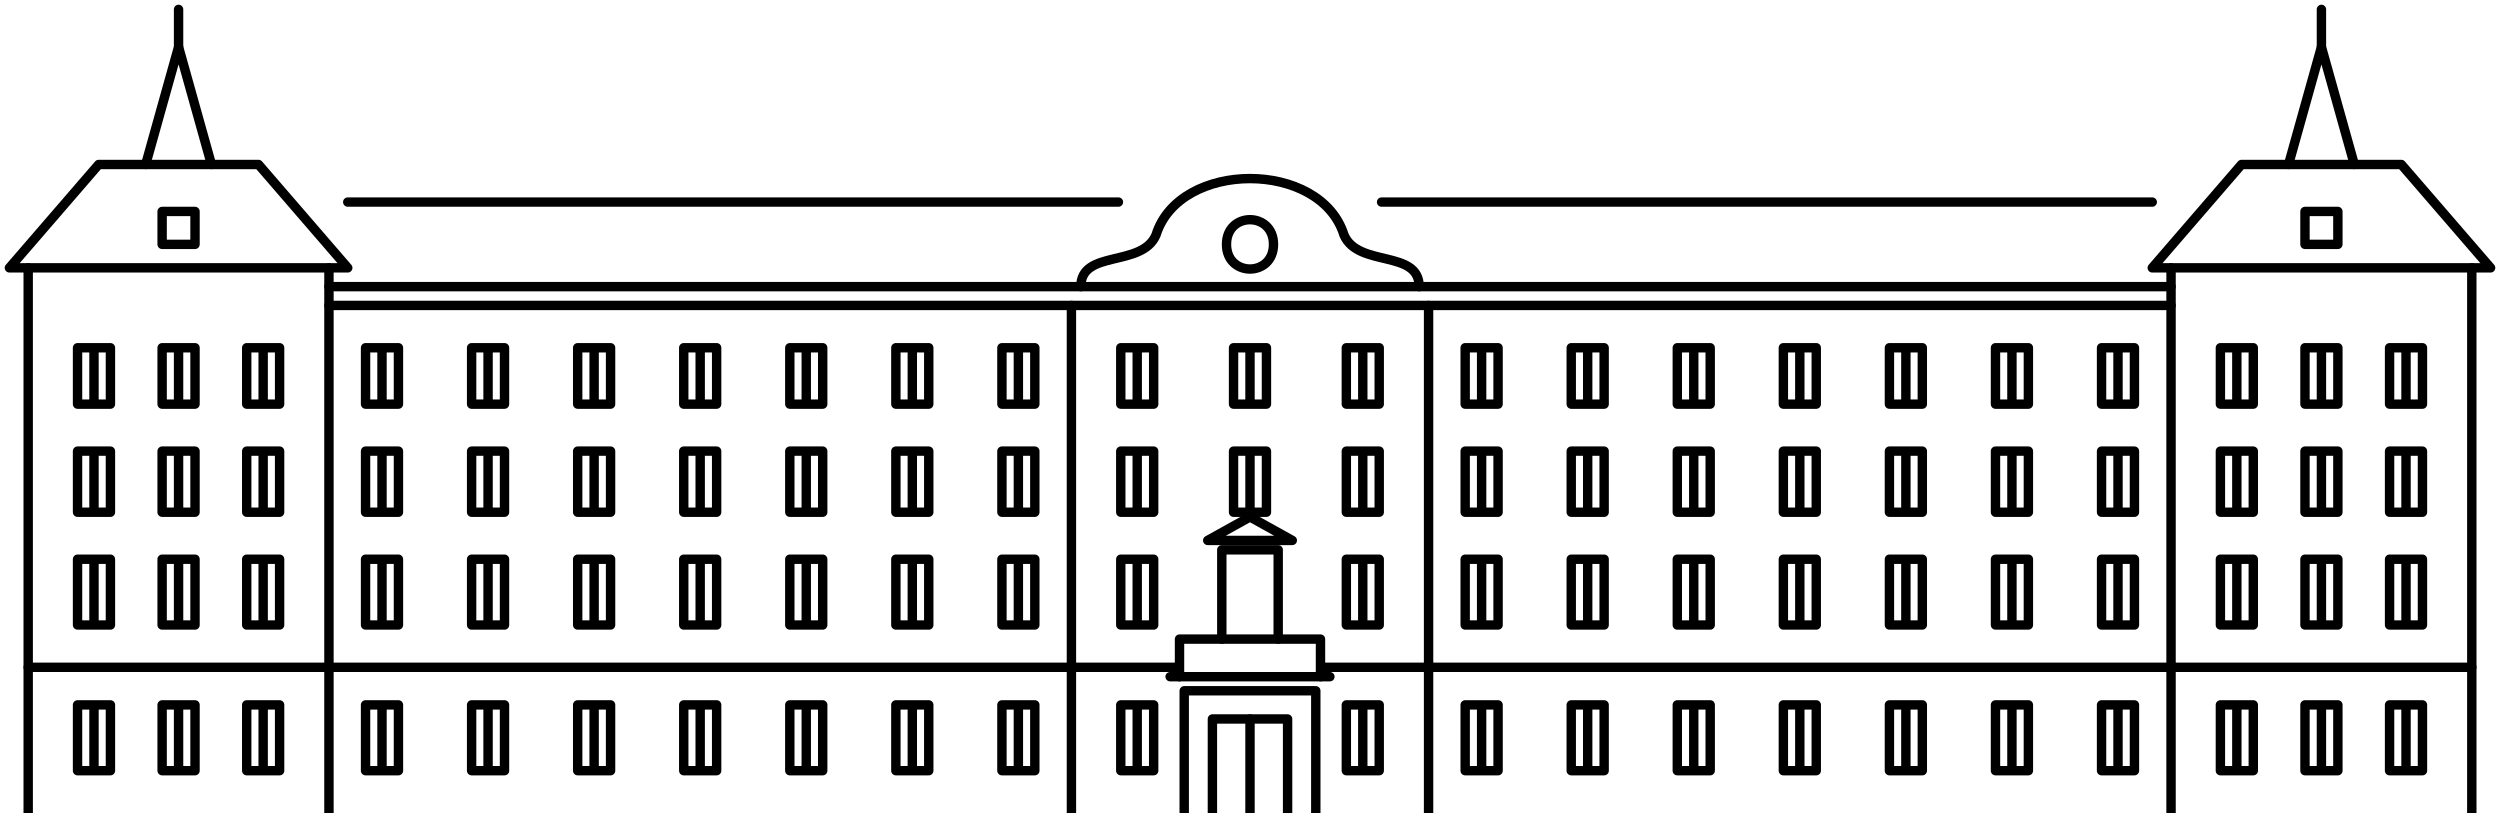
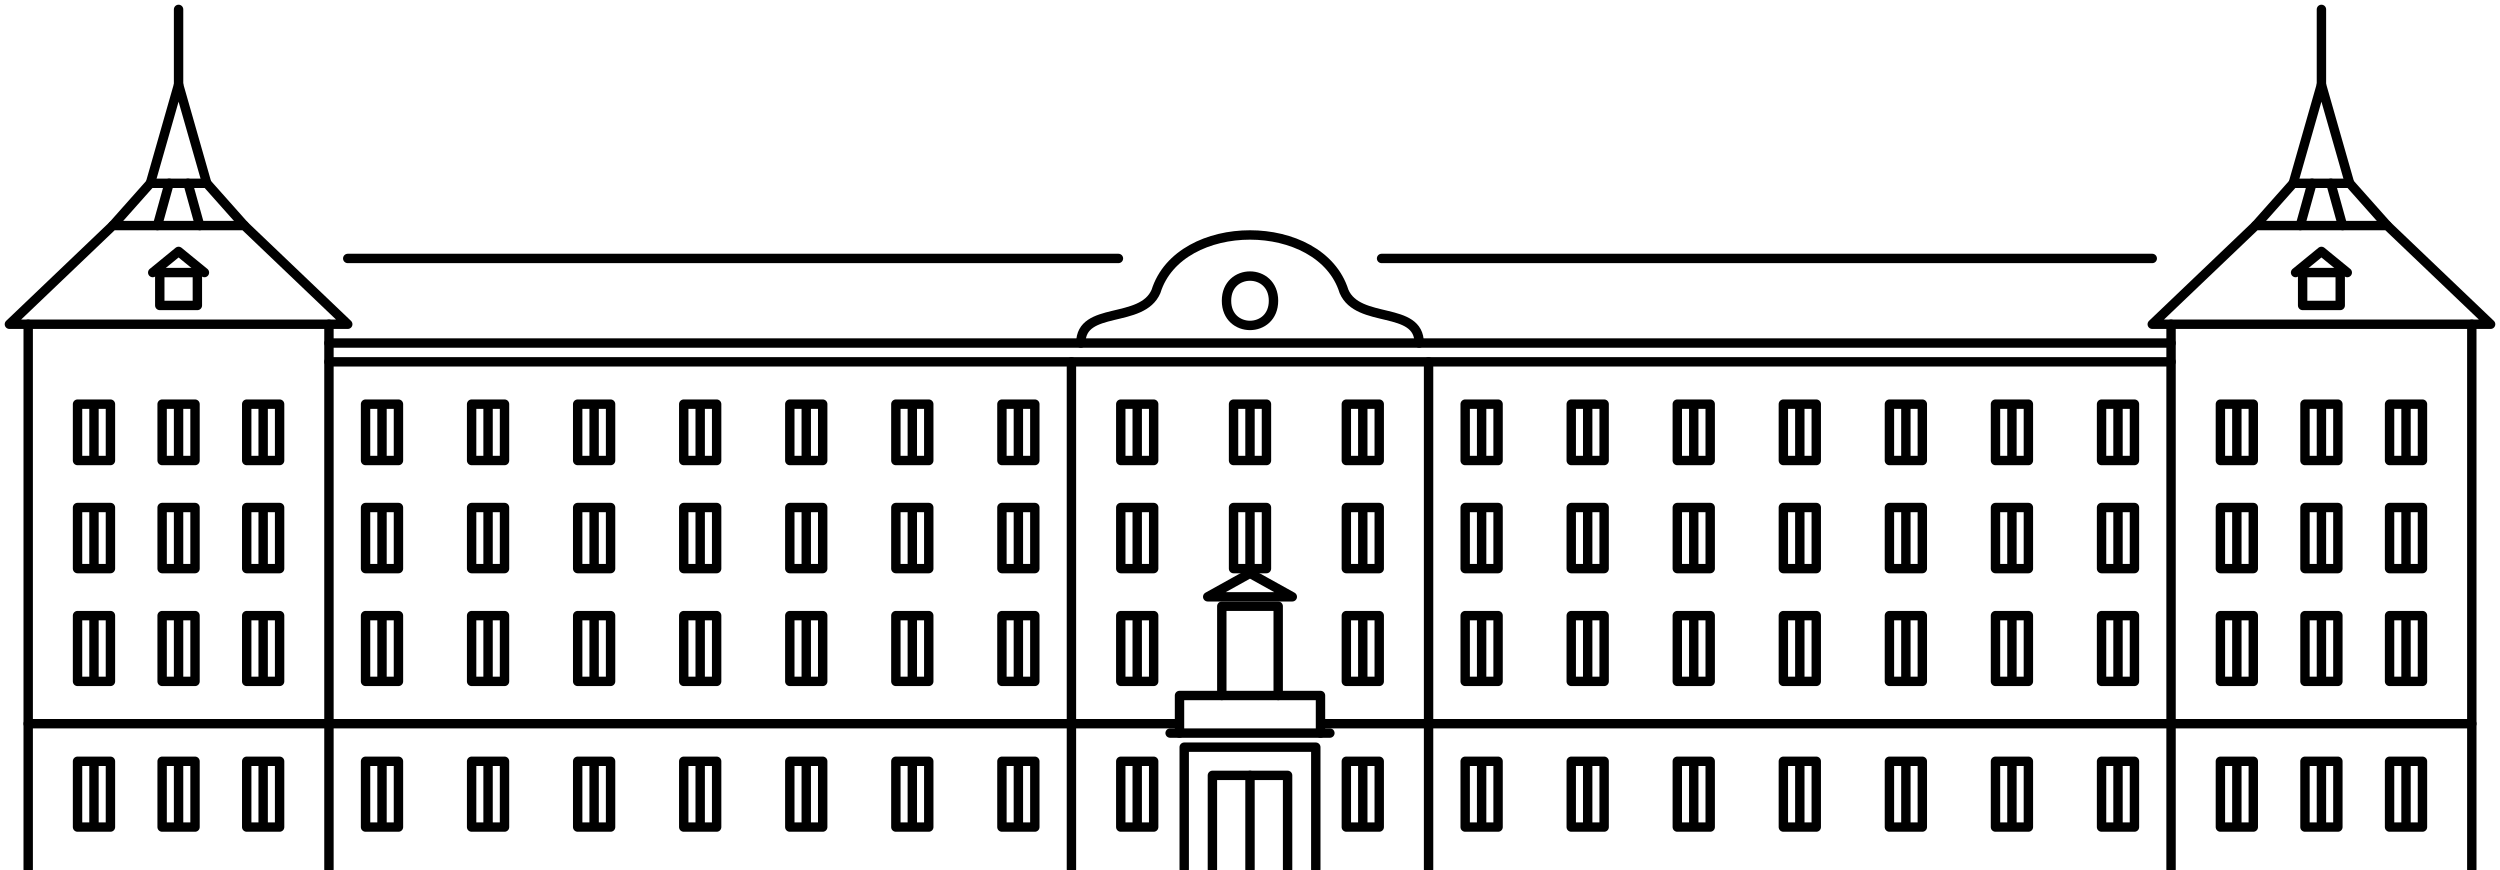
- <svg xmlns="http://www.w3.org/2000/svg" fill="none" stroke="currentColor" stroke-linecap="round" stroke-linejoin="round" stroke-width="2" viewBox="-1 -1 532 173">
-   <path d="M5 172V56H1l19-22h34l19 22h-4v116" />
-   <path d="M5 56h64" />
-   <path d="m30 34 7-25 7 25" />
-   <path d="M37 9V1" />
-   <path d="M33.5 51h7v-7h-7Z" />
-   <path d="M461 172V56h-4l19-22h34l19 22h-4v116" />
-   <path d="M461 56h64" />
-   <path d="m486 34 7-25 7 25" />
-   <path d="M493 9V1" />
-   <path d="M489.5 51h7v-7h-7Z" />
-   <path d="M69 60h392" />
-   <path d="M69 64h392" />
-   <path d="M73 42h164" />
-   <path d="M293 42h164" />
-   <path d="M227 64v108" />
-   <path d="M303 64v108" />
-   <path d="M229 60c0-8 13-4 16-11 5-16 35-16 40 0 3 7 16 3 16 11" />
-   <path d="M260 51c0 7 10 7 10 0s-10-7-10 0" />
-   <path d="M5 141h244" />
-   <path d="M281 141h244" />
-   <path d="M15.5 163v-14h7v14Zm3.5 0v-14m14.5 14v-14h7v14Zm3.5 0v-14m14.5 14v-14h7v14Zm3.5 0v-14m21.79 14v-14h7v14Zm3.5 0v-14m19.07 14v-14h7v14Zm3.5 0v-14m19.07 14v-14h7v14Zm3.5 0v-14m19.07 14v-14h7v14Zm3.5 0v-14m19.07 14v-14h7v14Zm3.5 0v-14m19.07 14v-14h7v14Zm3.5 0v-14m19.07 14v-14h7v14Zm3.5 0v-14m21.79 14v-14h7v14Zm3.5 0v-14m44.5 14v-14h7v14Zm3.5 0v-14m21.79 14v-14h7v14Zm3.5 0v-14m19.07 14v-14h7v14Zm3.5 0v-14m19.07 14v-14h7v14Zm3.5 0v-14m19.07 14v-14h7v14Zm3.5 0v-14m19.07 14v-14h7v14Zm3.5 0v-14m19.07 14v-14h7v14Zm3.5 0v-14m19.07 14v-14h7v14Zm3.5 0v-14m21.79 14v-14h7v14Zm3.5 0v-14m14.5 14v-14h7v14Zm3.5 0v-14m14.5 14v-14h7v14Zm3.5 0v-14" />
-   <path d="M15.5 132v-14h7v14Zm3.5 0v-14m14.5 14v-14h7v14Zm3.5 0v-14m14.5 14v-14h7v14Zm3.5 0v-14m21.79 14v-14h7v14Zm3.5 0v-14m19.07 14v-14h7v14Zm3.5 0v-14m19.07 14v-14h7v14Zm3.5 0v-14m19.07 14v-14h7v14Zm3.5 0v-14m19.07 14v-14h7v14Zm3.5 0v-14m19.07 14v-14h7v14Zm3.5 0v-14m19.07 14v-14h7v14Zm3.5 0v-14m21.79 14v-14h7v14Zm3.5 0v-14m44.5 14v-14h7v14Zm3.5 0v-14m21.79 14v-14h7v14Zm3.5 0v-14m19.07 14v-14h7v14Zm3.5 0v-14m19.07 14v-14h7v14Zm3.5 0v-14m19.07 14v-14h7v14Zm3.5 0v-14m19.07 14v-14h7v14Zm3.5 0v-14m19.07 14v-14h7v14Zm3.5 0v-14m19.07 14v-14h7v14Zm3.5 0v-14m21.79 14v-14h7v14Zm3.5 0v-14m14.5 14v-14h7v14Zm3.5 0v-14m14.5 14v-14h7v14Zm3.5 0v-14" />
-   <path d="M15.5 108V95h7v13Zm3.5 0V95m14.5 13V95h7v13Zm3.5 0V95m14.5 13V95h7v13Zm3.5 0V95m21.79 13V95h7v13Zm3.5 0V95m19.07 13V95h7v13Zm3.5 0V95m19.07 13V95h7v13Zm3.5 0V95m19.07 13V95h7v13Zm3.5 0V95m19.07 13V95h7v13Zm3.5 0V95m19.07 13V95h7v13Zm3.5 0V95m19.07 13V95h7v13Zm3.5 0V95m21.79 13V95h7v13Zm3.5 0V95m20.5 13V95h7v13Zm3.5 0V95m20.5 13V95h7v13Zm3.5 0V95m21.79 13V95h7v13Zm3.5 0V95m19.07 13V95h7v13Zm3.5 0V95m19.07 13V95h7v13Zm3.5 0V95m19.07 13V95h7v13Zm3.5 0V95m19.07 13V95h7v13Zm3.5 0V95m19.07 13V95h7v13Zm3.5 0V95m19.07 13V95h7v13Zm3.5 0V95m21.79 13V95h7v13Zm3.5 0V95m14.5 13V95h7v13Zm3.5 0V95m14.5 13V95h7v13Zm3.5 0V95" />
-   <path d="M15.5 85V73h7v12Zm3.5 0V73m14.5 12V73h7v12Zm3.5 0V73m14.5 12V73h7v12Zm3.5 0V73m21.79 12V73h7v12Zm3.5 0V73m19.07 12V73h7v12Zm3.5 0V73m19.07 12V73h7v12Zm3.5 0V73m19.07 12V73h7v12Zm3.5 0V73m19.07 12V73h7v12Zm3.5 0V73m19.07 12V73h7v12Zm3.5 0V73m19.07 12V73h7v12Zm3.5 0V73m21.79 12V73h7v12Zm3.5 0V73m20.5 12V73h7v12Zm3.5 0V73m20.5 12V73h7v12Zm3.5 0V73m21.79 12V73h7v12Zm3.5 0V73m19.07 12V73h7v12Zm3.5 0V73m19.07 12V73h7v12Zm3.5 0V73m19.07 12V73h7v12Zm3.5 0V73m19.07 12V73h7v12Zm3.5 0V73m19.07 12V73h7v12Zm3.5 0V73m19.07 12V73h7v12Zm3.5 0V73m21.79 12V73h7v12Zm3.5 0V73m14.5 12V73h7v12Zm3.5 0V73m14.5 12V73h7v12Zm3.5 0V73" />
-   <path d="M251 172v-26h28v26" />
-   <path d="M248 143h34" />
-   <path d="M257 172v-20h16v20" />
-   <path d="M265 172v-20" />
-   <path d="M250 143v-8h30v8" />
-   <path d="M259 135v-19h12v19" />
-   <path d="m256 114 9-5 9 5Z" />
+ <svg xmlns="http://www.w3.org/2000/svg" fill="none" stroke="currentColor" stroke-linecap="round" stroke-linejoin="round" stroke-width="2" viewBox="-1 -1 532 185">
+   <path d="M5 184V68H1l22-21h28l22 21h-4v116" />
+   <path d="M5 68h64" />
+   <path d="m23 47 8-9 6-21 6 21 8 9" />
+   <path d="M31 38h12" />
+   <path d="m32.5 47 2.5-9m6.5 9L39 38" />
+   <path d="M37 17V1" />
+   <path d="M33 64v-7h8v7Z" />
+   <path d="m31.5 57 5.5-4.5 5.5 4.5" />
+   <path d="M461 184V68h-4l22-21h28l22 21h-4v116" />
+   <path d="M461 68h64" />
+   <path d="m479 47 8-9 6-21 6 21 8 9" />
+   <path d="M487 38h12" />
+   <path d="m488.5 47 2.5-9m6.5 9-2.5-9" />
+   <path d="M493 17V1" />
+   <path d="M489 64v-7h8v7Z" />
+   <path d="m487.5 57 5.5-4.5 5.5 4.5" />
+   <path d="M69 72h392" />
+   <path d="M69 76h392" />
+   <path d="M73 54h164" />
+   <path d="M293 54h164" />
+   <path d="M227 76v108" />
+   <path d="M303 76v108" />
+   <path d="M229 72c0-8 13-4 16-11 5-16 35-16 40 0 3 7 16 3 16 11" />
+   <path d="M260 63c0 7 10 7 10 0s-10-7-10 0" />
+   <path d="M5 153h244" />
+   <path d="M281 153h244" />
+   <path d="M15.5 175v-14h7v14Zm3.5 0v-14m14.5 14v-14h7v14Zm3.5 0v-14m14.5 14v-14h7v14Zm3.5 0v-14m21.79 14v-14h7v14Zm3.5 0v-14m19.07 14v-14h7v14Zm3.5 0v-14m19.07 14v-14h7v14Zm3.5 0v-14m19.07 14v-14h7v14Zm3.5 0v-14m19.07 14v-14h7v14Zm3.5 0v-14m19.07 14v-14h7v14Zm3.5 0v-14m19.07 14v-14h7v14Zm3.5 0v-14m21.79 14v-14h7v14Zm3.5 0v-14m44.5 14v-14h7v14Zm3.5 0v-14m21.79 14v-14h7v14Zm3.5 0v-14m19.07 14v-14h7v14Zm3.5 0v-14m19.07 14v-14h7v14Zm3.5 0v-14m19.07 14v-14h7v14Zm3.5 0v-14m19.07 14v-14h7v14Zm3.5 0v-14m19.07 14v-14h7v14Zm3.5 0v-14m19.07 14v-14h7v14Zm3.5 0v-14m21.79 14v-14h7v14Zm3.5 0v-14m14.5 14v-14h7v14Zm3.5 0v-14m14.5 14v-14h7v14Zm3.5 0v-14" />
+   <path d="M15.5 144v-14h7v14Zm3.5 0v-14m14.5 14v-14h7v14Zm3.5 0v-14m14.5 14v-14h7v14Zm3.5 0v-14m21.79 14v-14h7v14Zm3.5 0v-14m19.07 14v-14h7v14Zm3.5 0v-14m19.07 14v-14h7v14Zm3.5 0v-14m19.07 14v-14h7v14Zm3.5 0v-14m19.07 14v-14h7v14Zm3.5 0v-14m19.07 14v-14h7v14Zm3.5 0v-14m19.07 14v-14h7v14Zm3.5 0v-14m21.79 14v-14h7v14Zm3.5 0v-14m44.5 14v-14h7v14Zm3.5 0v-14m21.79 14v-14h7v14Zm3.5 0v-14m19.07 14v-14h7v14Zm3.5 0v-14m19.07 14v-14h7v14Zm3.5 0v-14m19.07 14v-14h7v14Zm3.5 0v-14m19.07 14v-14h7v14Zm3.5 0v-14m19.07 14v-14h7v14Zm3.5 0v-14m19.07 14v-14h7v14Zm3.5 0v-14m21.79 14v-14h7v14Zm3.5 0v-14m14.5 14v-14h7v14Zm3.5 0v-14m14.5 14v-14h7v14Zm3.5 0v-14" />
+   <path d="M15.5 120v-13h7v13Zm3.5 0v-13m14.5 13v-13h7v13Zm3.5 0v-13m14.5 13v-13h7v13Zm3.5 0v-13m21.79 13v-13h7v13Zm3.5 0v-13m19.07 13v-13h7v13Zm3.5 0v-13m19.07 13v-13h7v13Zm3.5 0v-13m19.07 13v-13h7v13Zm3.5 0v-13m19.07 13v-13h7v13Zm3.5 0v-13m19.07 13v-13h7v13Zm3.5 0v-13m19.07 13v-13h7v13Zm3.5 0v-13m21.79 13v-13h7v13Zm3.5 0v-13m20.5 13v-13h7v13Zm3.5 0v-13m20.5 13v-13h7v13Zm3.5 0v-13m21.79 13v-13h7v13Zm3.5 0v-13m19.07 13v-13h7v13Zm3.5 0v-13m19.07 13v-13h7v13Zm3.5 0v-13m19.07 13v-13h7v13Zm3.5 0v-13m19.07 13v-13h7v13Zm3.5 0v-13m19.07 13v-13h7v13Zm3.5 0v-13m19.07 13v-13h7v13Zm3.5 0v-13m21.79 13v-13h7v13Zm3.5 0v-13m14.5 13v-13h7v13Zm3.5 0v-13m14.5 13v-13h7v13Zm3.5 0v-13" />
+   <path d="M15.5 97V85h7v12Zm3.5 0V85m14.5 12V85h7v12Zm3.5 0V85m14.5 12V85h7v12Zm3.5 0V85m21.79 12V85h7v12Zm3.5 0V85m19.07 12V85h7v12Zm3.5 0V85m19.07 12V85h7v12Zm3.5 0V85m19.07 12V85h7v12Zm3.5 0V85m19.07 12V85h7v12Zm3.5 0V85m19.07 12V85h7v12Zm3.5 0V85m19.07 12V85h7v12Zm3.5 0V85m21.79 12V85h7v12Zm3.5 0V85m20.5 12V85h7v12Zm3.5 0V85m20.5 12V85h7v12Zm3.5 0V85m21.79 12V85h7v12Zm3.5 0V85m19.07 12V85h7v12Zm3.5 0V85m19.07 12V85h7v12Zm3.5 0V85m19.07 12V85h7v12Zm3.5 0V85m19.07 12V85h7v12Zm3.5 0V85m19.07 12V85h7v12Zm3.5 0V85m19.07 12V85h7v12Zm3.5 0V85m21.79 12V85h7v12Zm3.5 0V85m14.5 12V85h7v12Zm3.5 0V85m14.5 12V85h7v12Zm3.5 0V85" />
+   <path d="M251 184v-26h28v26" />
+   <path d="M248 155h34" />
+   <path d="M257 184v-20h16v20" />
+   <path d="M265 184v-20" />
+   <path d="M250 155v-8h30v8" />
+   <path d="M259 147v-19h12v19" />
+   <path d="m256 126 9-5 9 5Z" />
</svg>
